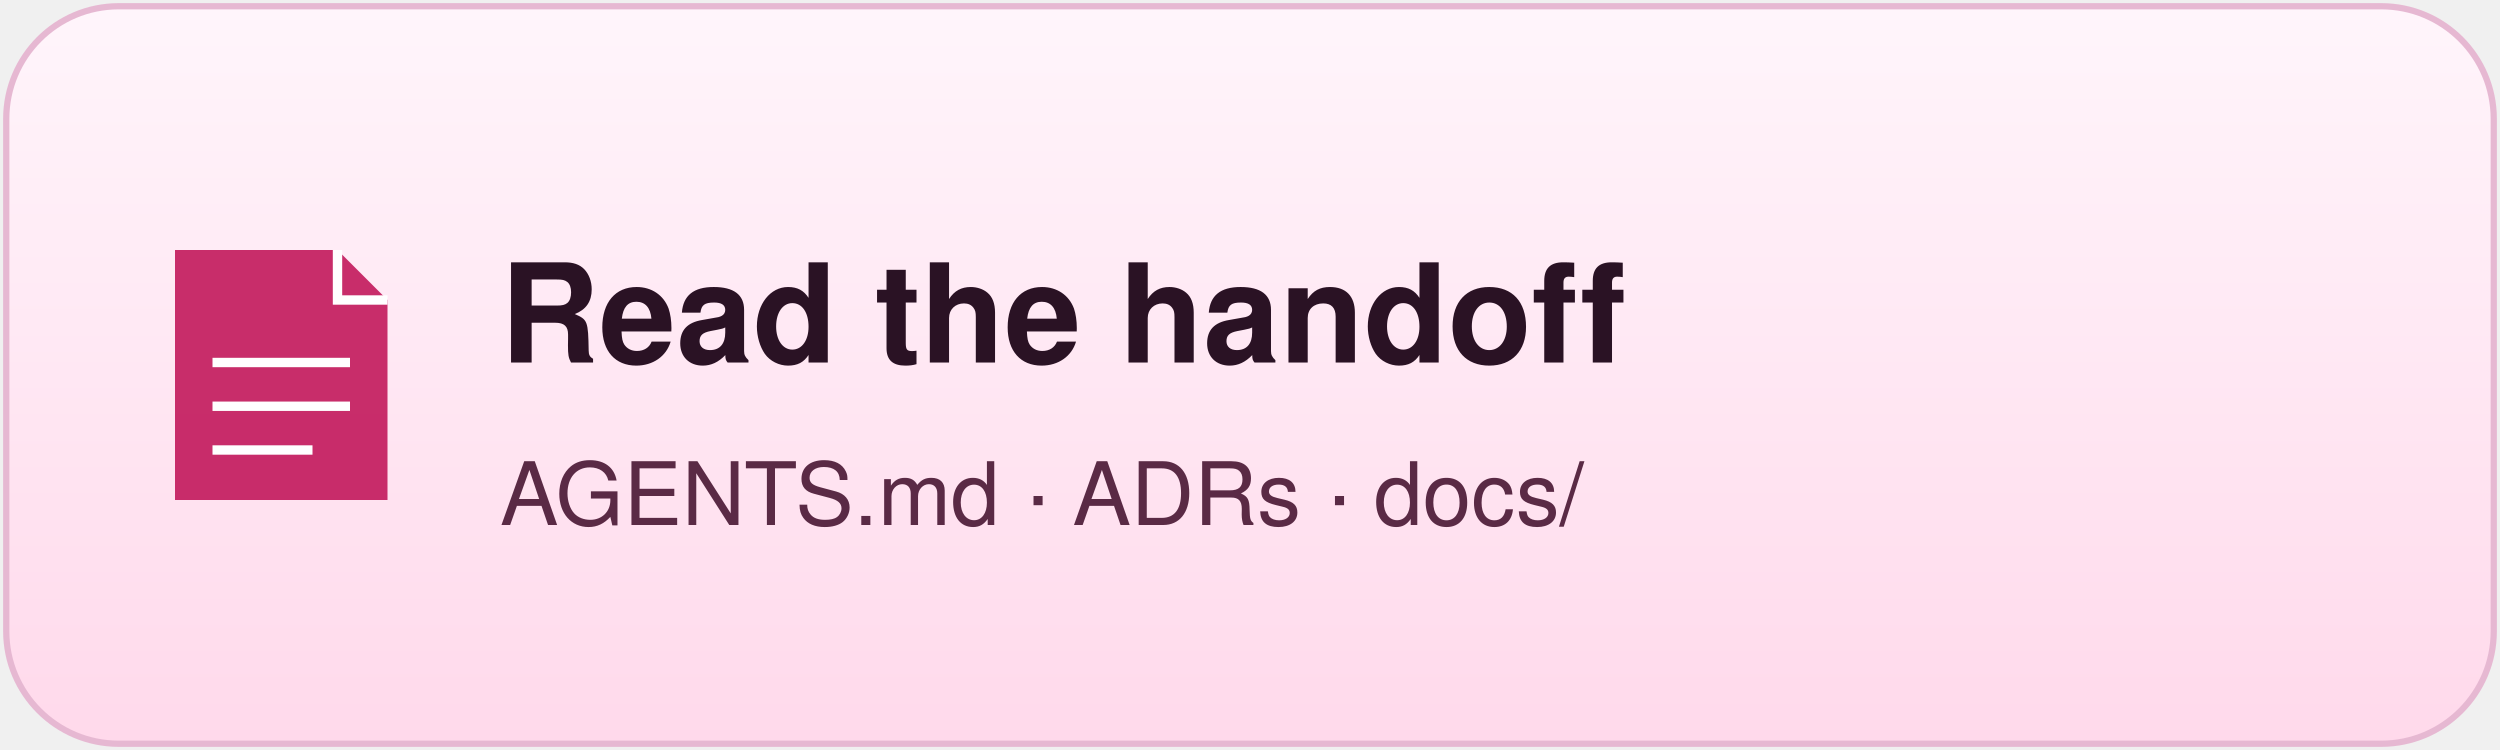
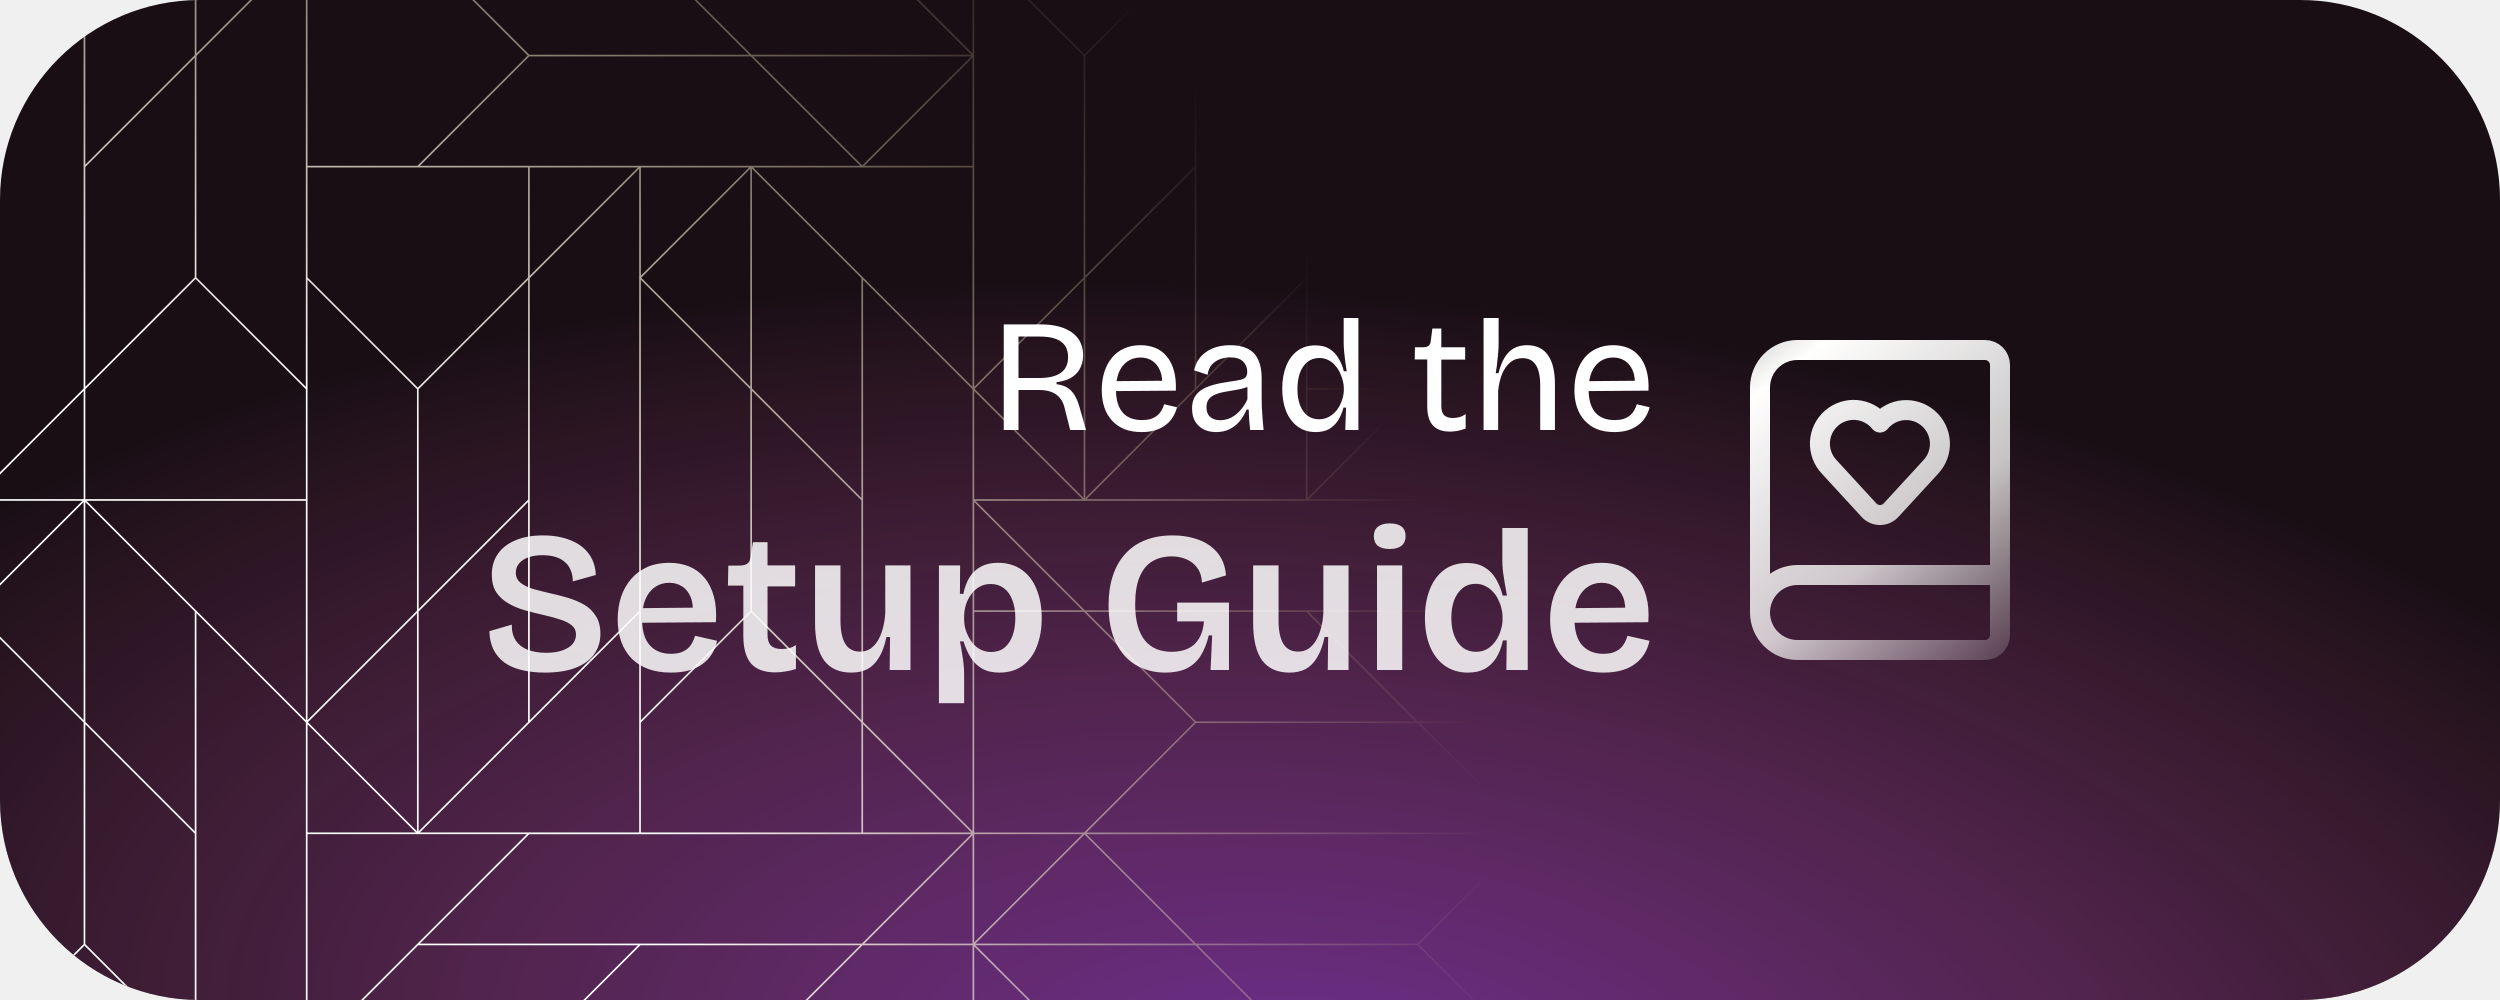
- <svg xmlns="http://www.w3.org/2000/svg" viewBox="0 0 400 120" width="400" height="120">
+ <svg xmlns="http://www.w3.org/2000/svg" width="250" height="100" viewBox="0 0 250 100" fill="none">
+   <g clip-path="url(#clip0_23_26)">
+     <rect width="250" height="100" rx="20" fill="#070708" />
+     <rect width="250" height="100" rx="20" fill="url(#paint0_radial_23_26)" />
+     <path d="M163.918 -50V-16.867L152.974 -27.812V-50H152.773L152.807 -49.966V-27.979L141.863 -38.923V-50H141.696V-38.923L130.752 -27.979V-50H63.918V-38.923L52.974 -27.979V-50H52.773L41.863 -39.09V-50H41.697V-38.923L30.752 -27.979V-50H-36V-16.583H-2.867L-13.812 -5.639H-36V-5.438L-35.966 -5.473H-13.979L-24.923 5.472H-36V5.638H-24.923L-13.979 16.582H-36V16.749H-13.979L-24.923 27.693H-36V27.86H-25.09L-36 38.771V38.972H-13.979L-24.923 49.916H-36V149.999H30.751V127.978L41.695 138.923V149.999H41.861V138.923L52.806 127.978V149.965L52.772 149.999H52.972V127.812L63.917 116.868V150H130.751V138.923L130.785 138.889L130.751 138.855V127.979L141.695 138.923V150H141.861V139.09L152.772 150H152.972V127.979L163.917 138.923V150H164V49.917H130.867L141.811 38.972H163.999V38.772L163.965 38.806H141.978L152.922 27.862H163.999V27.695H152.922L141.978 16.751H163.999V16.584H141.978L152.922 5.64H163.999V5.473H153.089L163.999 -5.437V-5.638H141.978L152.922 -16.582H163.999V-50H163.916H163.918ZM141.779 -38.771L152.807 -27.743V-16.75H130.751V-27.743L141.779 -38.771ZM152.973 -27.577L163.8 -16.75H152.973V-27.577ZM86.258 138.806L75.313 127.862H97.3L108.245 138.806H86.258ZM41.98 116.583L52.924 105.639H75.078L86.022 116.583H41.98ZM19.521 138.806H-2.466L8.479 127.862H30.466L19.521 138.806ZM-24.806 72.257L-13.861 61.312V83.299L-24.806 94.243V72.257ZM-2.868 50.083L-13.695 60.91V50.083H-2.868ZM-2.583 27.743V5.59L8.361 -5.354V38.855L-2.583 49.799V27.812L-2.549 27.778L-2.583 27.743ZM30.466 -27.861H8.48L-2.465 -38.805H19.522L30.466 -27.861ZM75.147 -38.805H97.134L86.189 -27.861H64.203L75.147 -38.805ZM130.634 61.195L141.578 72.139H119.591L108.647 61.195H130.634ZM119.44 72.222L108.412 83.25H97.419V61.194H108.412L119.44 72.222ZM130.586 127.812V138.688L108.648 116.751H130.586V127.744L130.551 127.778L130.586 127.812ZM86.258 116.583L75.231 105.556L86.258 94.528H97.252V116.584L86.258 116.583ZM75.078 105.473H53.092L64.036 94.528H86.023L75.078 105.473ZM-13.742 127.695L-24.687 116.751H19.355L8.411 127.695H-13.742ZM-2.749 94.646V116.583H-24.687L-2.749 94.646ZM64.084 -27.577L74.911 -16.75H64.084V-27.577ZM108.411 -27.694L119.355 -16.75H75.313L86.258 -27.694H108.411ZM130.585 5.59V27.743L119.64 38.688V-5.522L130.585 -16.466V5.521L130.551 5.555L130.585 5.59ZM86.424 94.361L97.251 83.534V94.361H86.424ZM41.98 94.361L52.924 83.417H64.084H97.134L86.189 94.361H41.98ZM19.64 116.583V105.757L30.466 116.583H19.64ZM30.584 116.75V127.577L19.757 116.75H30.584ZM19.473 116.583H-2.583V105.59L8.445 94.562L19.472 105.59L19.473 116.583ZM19.64 5.59L30.584 -5.354V16.583V38.688L19.64 27.743V5.59ZM41.779 -16.549L41.813 -16.583H75.078L86.022 -5.639H41.812L30.868 -16.583H41.744L41.779 -16.549ZM108.53 49.798V27.812L119.474 16.867V38.854L108.53 49.798ZM8.362 94.409L-2.582 105.353V61.311L8.362 72.255V94.409ZM8.245 50.083L-2.582 60.909V50.083H8.245ZM-2.547 61.11L8.363 50.2V72.02L-2.547 61.11ZM30.752 49.916V27.978L41.697 38.922V61.076L30.752 72.02V49.916ZM41.579 -5.64H30.752V-16.467L41.579 -5.64ZM30.752 -5.473H41.746L52.773 5.554L41.746 16.582H30.752V-5.473ZM108.364 27.742L97.419 38.687V5.589L97.454 5.555L97.419 5.521V-5.355L108.364 5.589V27.742ZM108.364 49.798L97.454 38.888L108.364 27.978V49.798ZM97.253 83.132L86.308 72.188V27.978L97.219 38.888L97.253 38.922V49.916V83.132ZM52.926 5.638H75.079L86.023 16.582H75.148L75.114 16.548L75.08 16.582H63.92H41.982L52.926 5.638ZM86.142 49.798L75.198 38.854V16.867L86.142 27.812V49.798ZM52.975 27.812L63.919 16.867V27.742L63.885 27.777L63.919 27.811V49.998V61.075L52.975 72.019V27.81V27.812ZM63.802 16.749L52.975 27.576V16.749H63.802ZM63.919 61.312V83.249H41.981L63.919 61.312ZM64.086 16.749H74.913L64.086 27.576V16.749ZM75.03 16.867V38.687L64.12 27.777L75.03 16.867ZM75.315 16.749H86.19L86.224 16.783L86.258 16.749H97.252V38.687L75.315 16.749ZM86.426 16.582L97.253 5.756V16.582H86.426ZM86.224 16.548L75.314 5.638H97.134L86.224 16.548ZM52.807 16.749V27.742L41.78 38.77L30.752 27.742V16.749H52.807ZM41.863 38.922L52.807 27.978V49.965L41.863 60.909V38.922ZM52.807 50.2V72.187L41.863 83.131V61.144L52.807 50.2ZM41.697 83.131L30.786 72.221L41.697 61.311V83.131ZM41.579 83.248H30.752V72.422L41.579 83.248ZM64.086 49.998V27.977L75.03 38.922V61.075L64.086 72.019V49.998ZM75.197 39.088L86.141 50.032V72.019L75.197 61.075V39.088ZM97.253 -16.585V5.353L75.315 -16.585H97.253ZM97.135 5.471H75.148L64.204 -5.473H86.191L97.135 5.471ZM63.968 -5.473L74.913 5.471H52.926L41.981 -5.473H63.968ZM64.086 72.256L75.113 61.228L86.141 72.256V83.249H64.085L64.086 72.256ZM86.308 72.422L97.135 83.249H86.308V72.422ZM97.419 39.089L108.246 49.916H97.419V39.089ZM119.475 16.631L108.531 27.575V5.588L119.475 -5.356V16.631ZM108.448 5.437L97.42 -5.591V-16.584H119.476V-5.591L108.448 5.437ZM30.586 -5.758L19.76 -16.584H30.586V-5.758ZM19.642 -16.466L30.552 -5.556L19.642 5.354V-16.466ZM8.531 94.409V72.422L19.476 83.367V105.353L8.531 94.409ZM19.476 83.132L8.531 72.188V50.201L19.476 61.145V83.132ZM8.649 50.083H30.586V72.02L8.649 50.083ZM41.746 83.416L41.781 83.45L41.815 83.416H52.69L30.752 105.353V83.416H41.746ZM108.65 49.916L130.587 27.978V49.916H108.65ZM119.643 -5.758V-16.584H130.47L119.643 -5.758ZM75.115 -16.785L64.205 -27.695H86.025L75.115 -16.785ZM19.761 -16.751L30.587 -27.578V-16.751H19.761ZM19.56 -16.785L8.65 -27.695H30.47L19.56 -16.785ZM19.359 -16.584L-2.579 5.353V-16.584H19.359ZM19.476 -16.467V5.52L8.532 16.464V-5.522L19.476 -16.467ZM8.532 16.7L19.476 5.756V27.742L8.532 38.687V16.7ZM19.56 27.894L30.587 38.922V49.915H8.531V38.922L19.56 27.894ZM8.365 49.915H-2.461L8.365 39.088V49.915ZM19.56 116.783L30.47 127.693H8.65L19.56 116.783ZM19.643 105.519V61.311L30.553 72.221L30.587 72.255V83.415V105.519L30.553 105.553L30.587 105.588V116.463L19.643 105.519ZM30.872 105.47L41.816 94.526H63.803L52.859 105.47H30.872ZM52.692 105.637L41.782 116.547L30.872 105.637H52.692ZM97.422 116.581V94.643L119.36 116.581H97.422ZM97.539 94.525H119.526L130.471 105.469H108.484L97.539 94.525ZM97.539 94.358L108.45 83.448L119.36 94.358H97.539ZM97.422 94.241V83.414H108.249L97.422 94.241ZM97.422 61.025V50.198L108.249 61.025H97.422ZM130.585 -38.972H119.758L130.585 -49.799V-38.972ZM130.585 -38.806V-16.75H119.591L108.564 -27.777L119.591 -38.805L130.585 -38.806ZM108.411 -27.862H86.424L97.369 -38.806H119.355L108.411 -27.862ZM30.751 -16.751V-27.578L41.577 -16.751H30.751ZM-2.701 -38.806L8.244 -27.862H-13.743L-24.687 -38.806H-2.701ZM-13.743 -27.695H8.41L19.355 -16.751H-24.687L-13.743 -27.695ZM-2.75 50.201V61.077L-2.784 61.111L-2.75 61.145V94.409L-13.694 105.353V61.144L-2.75 50.201ZM-13.861 83.534V105.521L-24.805 116.465V94.478L-13.861 83.534ZM-24.972 116.465L-35.883 105.556L-24.972 94.646V116.466L-24.972 116.465ZM-13.895 127.778L-24.922 138.805H-35.917V116.749H-24.923L-13.896 127.777L-13.895 127.778ZM-13.742 127.861H8.245L-2.7 138.805H-24.687L-13.742 127.861ZM30.751 105.757L41.578 116.583H30.751V105.757ZM64.085 116.868L74.912 127.694H64.085V116.868ZM64.203 116.75H97.252H108.412L119.356 127.694H75.148L64.203 116.75ZM97.536 127.861H119.523L130.467 138.805H108.48L97.536 127.861ZM130.467 138.972L119.557 149.882L108.647 138.972H130.467ZM141.814 116.583L141.78 116.548L141.746 116.583H119.592L108.648 105.638H152.857L163.802 116.583H141.814ZM130.703 105.472L119.759 94.528H141.746L152.69 105.472H130.703ZM141.746 94.361H119.592L108.648 83.417H152.69L141.746 94.361ZM108.648 83.25L119.592 72.306H141.746L152.69 83.25H108.648ZM141.981 72.306H163.802L152.892 83.216L141.981 72.306ZM141.815 72.139L130.871 61.195H152.857L163.802 72.139H141.815ZM108.481 61.028L97.537 50.084H108.413L108.447 50.118L108.481 50.084H141.746L152.69 61.028H108.481ZM119.524 -38.972H75.314L86.258 -49.917H130.467L119.523 -38.972L119.524 -38.972ZM86.022 -49.917L64.084 -27.979V-49.917H86.022ZM63.917 -27.812L63.883 -27.778L63.917 -27.744V-16.751H41.98L63.917 -38.688V-27.812ZM52.807 -49.799V-27.812L41.862 -16.868V-38.854L52.807 -49.799ZM41.696 -38.688V-16.868L30.786 -27.778L41.696 -38.688ZM30.584 -49.917V-27.979L8.646 -49.917H30.584ZM8.41 -49.917L19.355 -38.972H-24.854L-35.799 -49.917H8.41ZM-25.09 -38.972H-35.917V-49.799L-25.09 -38.972ZM-35.917 -38.806H-24.923L-13.896 -27.778L-24.923 -16.751H-35.917V-38.806ZM-2.75 -16.466V-5.639H-13.576L-2.75 -16.466ZM-13.743 -5.473H-2.75V16.583H-13.743L-13.777 16.549L-24.771 5.556L-13.743 -5.473ZM-2.75 16.75V27.577L-13.576 16.75H-2.75ZM-13.777 16.784L-2.867 27.694H-24.687L-13.777 16.784ZM-35.799 38.806L-24.855 27.862H-2.868L-13.812 38.806H-35.799ZM-2.75 27.979V49.917H-24.687L-2.75 27.979ZM-13.861 50.083V61.077L-24.888 72.104L-35.917 61.077V50.083H-13.861ZM-35.917 61.312L-24.972 72.257V94.41L-35.917 105.354V61.312ZM-25.09 116.583H-35.917V105.757L-25.09 116.583ZM-35.917 138.973H-25.09L-35.917 149.799V138.973ZM-24.854 138.973H19.355L8.41 149.917H-35.799L-24.854 138.973ZM8.646 149.917L30.584 127.979V149.917H8.646ZM41.779 138.771L30.786 127.778L30.751 127.743V116.75H41.745L41.779 116.784L41.813 116.75H52.807V127.743L41.779 138.771ZM52.973 116.75H63.8L52.973 127.577V116.75ZM64.084 127.861H75.078L86.105 138.888L75.078 149.916H64.084V127.861ZM75.313 149.917L86.258 138.973H108.411L119.355 149.917H75.313ZM119.758 149.917L130.585 139.09V149.917H119.758ZM130.751 116.75H141.578L130.751 127.577V116.75ZM130.786 127.778L141.696 116.868V138.688L130.786 127.778ZM152.807 149.798L141.862 138.854V116.868L152.807 127.812V149.798ZM163.917 138.688L141.98 116.75H163.917V138.688ZM163.917 116.466L153.091 105.639H163.917V116.466ZM152.924 105.473L141.896 94.445L152.924 83.418H163.917V105.473L152.924 105.473ZM163.917 83.25H153.091L163.917 72.423V83.25ZM141.98 50.083H163.917V72.021L141.98 50.083ZM130.751 49.798V38.972H141.577L130.751 49.798ZM141.744 38.805H130.751V16.749H141.744L141.778 16.783L152.772 27.777L141.744 38.805ZM130.751 16.582V5.756L141.577 16.582H130.751ZM141.778 16.548L130.868 5.638H152.688L141.778 16.548ZM163.799 -5.473L152.855 5.472H130.868L141.812 -5.473H163.799ZM130.75 5.354V-16.583H152.687L130.75 5.354Z" fill="url(#paint1_radial_23_26)" />
+     <path d="M100.376 43V32.44H104.056C104.589 32.44 105.075 32.483 105.512 32.568C105.96 32.653 106.355 32.781 106.696 32.952C107.048 33.123 107.341 33.331 107.576 33.576C107.821 33.821 108.003 34.109 108.12 34.44C108.248 34.76 108.312 35.117 108.312 35.512C108.312 35.885 108.253 36.227 108.136 36.536C108.029 36.845 107.864 37.117 107.64 37.352C107.416 37.587 107.139 37.779 106.808 37.928C106.477 38.067 106.093 38.163 105.656 38.216V38.424C106.04 38.467 106.376 38.568 106.664 38.728C106.952 38.888 107.197 39.123 107.4 39.432C107.603 39.731 107.779 40.131 107.928 40.632L108.6 43H107.016L106.472 40.84C106.376 40.403 106.211 40.051 105.976 39.784C105.752 39.517 105.469 39.32 105.128 39.192C104.787 39.064 104.387 39 103.928 39H101.848V43H100.376ZM101.848 37.8H103.928C104.877 37.8 105.592 37.629 106.072 37.288C106.563 36.947 106.808 36.424 106.808 35.72C106.808 35.016 106.573 34.499 106.104 34.168C105.645 33.827 104.931 33.656 103.96 33.656H101.848V37.8ZM114.175 43.208C113.525 43.208 112.949 43.112 112.447 42.92C111.957 42.717 111.541 42.429 111.199 42.056C110.858 41.683 110.602 41.24 110.431 40.728C110.261 40.216 110.175 39.64 110.175 39C110.175 38.349 110.261 37.752 110.431 37.208C110.602 36.664 110.853 36.189 111.183 35.784C111.514 35.379 111.919 35.069 112.399 34.856C112.879 34.632 113.429 34.52 114.047 34.52C114.591 34.52 115.087 34.611 115.535 34.792C115.983 34.973 116.362 35.256 116.671 35.64C116.991 36.013 117.231 36.488 117.391 37.064C117.551 37.629 117.615 38.296 117.583 39.064L111.087 39.112V38.12L116.703 38.072L116.207 38.744C116.261 38.072 116.197 37.517 116.015 37.08C115.834 36.643 115.573 36.312 115.231 36.088C114.901 35.864 114.506 35.752 114.047 35.752C113.557 35.752 113.125 35.88 112.751 36.136C112.378 36.392 112.09 36.76 111.887 37.24C111.695 37.72 111.599 38.301 111.599 38.984C111.599 39.965 111.818 40.717 112.255 41.24C112.693 41.752 113.343 42.008 114.207 42.008C114.538 42.008 114.826 41.971 115.071 41.896C115.327 41.811 115.541 41.699 115.711 41.56C115.893 41.411 116.037 41.24 116.143 41.048C116.261 40.856 116.351 40.648 116.415 40.424L117.695 40.728C117.599 41.112 117.45 41.459 117.247 41.768C117.055 42.067 116.81 42.323 116.511 42.536C116.223 42.749 115.887 42.915 115.503 43.032C115.119 43.149 114.677 43.208 114.175 43.208ZM121.606 43.208C121.158 43.208 120.752 43.123 120.39 42.952C120.027 42.771 119.739 42.509 119.526 42.168C119.312 41.816 119.206 41.373 119.206 40.84C119.206 40.445 119.275 40.099 119.414 39.8C119.563 39.501 119.787 39.245 120.086 39.032C120.395 38.819 120.789 38.643 121.27 38.504C121.75 38.365 122.336 38.248 123.03 38.152C123.424 38.099 123.744 38.045 123.99 37.992C124.246 37.939 124.432 37.853 124.55 37.736C124.667 37.608 124.726 37.421 124.726 37.176C124.726 36.771 124.587 36.429 124.31 36.152C124.032 35.875 123.595 35.736 122.998 35.736C122.688 35.736 122.374 35.789 122.054 35.896C121.734 36.003 121.451 36.184 121.206 36.44C120.971 36.685 120.822 37.032 120.758 37.48L119.414 37.032C119.499 36.648 119.638 36.301 119.83 35.992C120.032 35.683 120.288 35.421 120.598 35.208C120.907 34.984 121.264 34.813 121.67 34.696C122.086 34.579 122.544 34.52 123.046 34.52C123.739 34.52 124.315 34.637 124.774 34.872C125.243 35.107 125.59 35.469 125.814 35.96C126.048 36.44 126.166 37.059 126.166 37.816V39.656C126.166 39.987 126.171 40.349 126.182 40.744C126.203 41.128 126.23 41.517 126.262 41.912C126.294 42.296 126.326 42.659 126.358 43H125.014C124.982 42.659 124.95 42.317 124.918 41.976C124.896 41.635 124.88 41.293 124.87 40.952H124.662C124.502 41.347 124.288 41.715 124.022 42.056C123.755 42.397 123.419 42.675 123.014 42.888C122.619 43.101 122.15 43.208 121.606 43.208ZM122.038 42.024C122.272 42.024 122.507 41.987 122.742 41.912C122.987 41.837 123.227 41.715 123.462 41.544C123.707 41.373 123.936 41.155 124.15 40.888C124.374 40.621 124.571 40.301 124.742 39.928V38.328L125.158 38.408C124.987 38.579 124.758 38.707 124.47 38.792C124.192 38.877 123.883 38.947 123.542 39C123.2 39.053 122.859 39.112 122.518 39.176C122.176 39.229 121.862 39.315 121.574 39.432C121.296 39.539 121.072 39.693 120.902 39.896C120.731 40.099 120.646 40.376 120.646 40.728C120.646 41.155 120.774 41.48 121.03 41.704C121.286 41.917 121.622 42.024 122.038 42.024ZM131.567 43.208C130.863 43.208 130.26 43.021 129.759 42.648C129.257 42.275 128.873 41.763 128.607 41.112C128.351 40.461 128.223 39.715 128.223 38.872C128.223 38.029 128.351 37.283 128.607 36.632C128.863 35.981 129.236 35.469 129.727 35.096C130.217 34.723 130.82 34.536 131.535 34.536C132.121 34.536 132.601 34.659 132.975 34.904C133.348 35.149 133.647 35.469 133.871 35.864C134.105 36.248 134.276 36.669 134.383 37.128H134.671C134.617 36.819 134.569 36.499 134.527 36.168C134.484 35.827 134.447 35.496 134.415 35.176C134.383 34.845 134.367 34.552 134.367 34.296V31.8H135.839V38.92V43H134.527L134.607 40.76H134.351C134.223 41.24 134.041 41.667 133.807 42.04C133.572 42.403 133.273 42.691 132.911 42.904C132.548 43.107 132.1 43.208 131.567 43.208ZM131.903 41.928C132.287 41.928 132.633 41.837 132.943 41.656C133.252 41.475 133.513 41.24 133.727 40.952C133.94 40.653 134.1 40.333 134.207 39.992C134.324 39.651 134.383 39.32 134.383 39V38.808C134.383 38.584 134.351 38.344 134.287 38.088C134.223 37.821 134.127 37.555 133.999 37.288C133.881 37.021 133.721 36.776 133.519 36.552C133.327 36.317 133.097 36.136 132.831 36.008C132.564 35.869 132.265 35.8 131.935 35.8C131.455 35.8 131.049 35.939 130.719 36.216C130.399 36.483 130.153 36.851 129.983 37.32C129.823 37.789 129.743 38.317 129.743 38.904C129.743 39.512 129.828 40.045 129.999 40.504C130.169 40.952 130.415 41.304 130.735 41.56C131.065 41.805 131.455 41.928 131.903 41.928ZM144.996 43.16C144.228 43.16 143.658 42.952 143.284 42.536C142.911 42.12 142.724 41.485 142.724 40.632V35.944H141.476L141.492 34.728H142.276C142.543 34.728 142.735 34.68 142.852 34.584C142.98 34.488 143.055 34.328 143.076 34.104L143.236 32.856H144.132V34.728H146.516V35.96H144.132V40.6C144.132 41.027 144.228 41.336 144.42 41.528C144.623 41.709 144.911 41.8 145.284 41.8C145.487 41.8 145.695 41.773 145.908 41.72C146.132 41.667 146.351 41.56 146.564 41.4V42.856C146.255 42.973 145.967 43.053 145.7 43.096C145.444 43.139 145.21 43.16 144.996 43.16ZM148.358 43V37.976V31.8H149.862V34.376C149.862 34.611 149.851 34.851 149.83 35.096C149.819 35.331 149.798 35.571 149.766 35.816C149.744 36.061 149.718 36.312 149.686 36.568C149.654 36.813 149.616 37.064 149.574 37.32H149.846C150.006 36.691 150.208 36.173 150.454 35.768C150.699 35.352 151.003 35.043 151.366 34.84C151.739 34.627 152.182 34.52 152.694 34.52C153.632 34.52 154.331 34.851 154.79 35.512C155.259 36.163 155.494 37.139 155.494 38.44V43H154.022V38.584C154.022 37.624 153.872 36.925 153.574 36.488C153.286 36.04 152.848 35.816 152.262 35.816C151.771 35.816 151.355 35.96 151.014 36.248C150.672 36.536 150.4 36.925 150.198 37.416C150.006 37.907 149.878 38.467 149.814 39.096V43H148.358ZM161.441 43.208C160.79 43.208 160.214 43.112 159.713 42.92C159.222 42.717 158.806 42.429 158.465 42.056C158.124 41.683 157.868 41.24 157.697 40.728C157.526 40.216 157.441 39.64 157.441 39C157.441 38.349 157.526 37.752 157.697 37.208C157.868 36.664 158.118 36.189 158.449 35.784C158.78 35.379 159.185 35.069 159.665 34.856C160.145 34.632 160.694 34.52 161.313 34.52C161.857 34.52 162.353 34.611 162.801 34.792C163.249 34.973 163.628 35.256 163.937 35.64C164.257 36.013 164.497 36.488 164.657 37.064C164.817 37.629 164.881 38.296 164.849 39.064L158.353 39.112V38.12L163.969 38.072L163.473 38.744C163.526 38.072 163.462 37.517 163.281 37.08C163.1 36.643 162.838 36.312 162.497 36.088C162.166 35.864 161.772 35.752 161.313 35.752C160.822 35.752 160.39 35.88 160.017 36.136C159.644 36.392 159.356 36.76 159.153 37.24C158.961 37.72 158.865 38.301 158.865 38.984C158.865 39.965 159.084 40.717 159.521 41.24C159.958 41.752 160.609 42.008 161.473 42.008C161.804 42.008 162.092 41.971 162.337 41.896C162.593 41.811 162.806 41.699 162.977 41.56C163.158 41.411 163.302 41.24 163.409 41.048C163.526 40.856 163.617 40.648 163.681 40.424L164.961 40.728C164.865 41.112 164.716 41.459 164.513 41.768C164.321 42.067 164.076 42.323 163.777 42.536C163.489 42.749 163.153 42.915 162.769 43.032C162.385 43.149 161.942 43.208 161.441 43.208Z" fill="white" />
+     <path d="M54.48 67.26C53.613 67.26 52.84 67.173 52.16 67C51.48 66.84 50.9 66.587 50.42 66.24C49.953 65.88 49.593 65.447 49.34 64.94C49.087 64.42 48.953 63.813 48.94 63.12L51.18 62.46C51.167 63.1 51.3 63.633 51.58 64.06C51.86 64.473 52.26 64.78 52.78 64.98C53.313 65.18 53.92 65.28 54.6 65.28C55.253 65.28 55.8 65.2 56.24 65.04C56.693 64.88 57.033 64.667 57.26 64.4C57.487 64.12 57.6 63.807 57.6 63.46C57.6 63.073 57.46 62.767 57.18 62.54C56.9 62.3 56.52 62.107 56.04 61.96C55.573 61.8 55.04 61.653 54.44 61.52C53.787 61.373 53.147 61.213 52.52 61.04C51.907 60.867 51.347 60.633 50.84 60.34C50.333 60.047 49.927 59.673 49.62 59.22C49.327 58.753 49.18 58.167 49.18 57.46C49.18 56.66 49.38 55.973 49.78 55.4C50.18 54.813 50.76 54.36 51.52 54.04C52.293 53.707 53.213 53.54 54.28 53.54C55.333 53.54 56.253 53.7 57.04 54.02C57.827 54.327 58.44 54.78 58.88 55.38C59.32 55.98 59.553 56.687 59.58 57.5L57.28 58.14C57.28 57.7 57.207 57.32 57.06 57C56.927 56.667 56.727 56.393 56.46 56.18C56.193 55.953 55.873 55.787 55.5 55.68C55.14 55.573 54.727 55.52 54.26 55.52C53.713 55.52 53.233 55.593 52.82 55.74C52.42 55.887 52.113 56.093 51.9 56.36C51.687 56.613 51.58 56.913 51.58 57.26C51.58 57.687 51.74 58.027 52.06 58.28C52.38 58.533 52.8 58.74 53.32 58.9C53.853 59.047 54.433 59.193 55.06 59.34C55.633 59.46 56.207 59.607 56.78 59.78C57.367 59.953 57.907 60.18 58.4 60.46C58.893 60.74 59.287 61.12 59.58 61.6C59.887 62.067 60.04 62.66 60.04 63.38C60.04 64.153 59.833 64.833 59.42 65.42C59.007 66.007 58.387 66.46 57.56 66.78C56.733 67.1 55.707 67.26 54.48 67.26ZM67.089 67.26C66.249 67.26 65.496 67.14 64.829 66.9C64.176 66.66 63.623 66.313 63.169 65.86C62.716 65.393 62.369 64.833 62.129 64.18C61.889 63.527 61.769 62.787 61.769 61.96C61.769 61.133 61.883 60.373 62.109 59.68C62.349 58.987 62.689 58.387 63.129 57.88C63.569 57.373 64.103 56.98 64.729 56.7C65.369 56.42 66.096 56.28 66.909 56.28C67.669 56.28 68.349 56.407 68.949 56.66C69.549 56.913 70.056 57.293 70.469 57.8C70.883 58.293 71.189 58.913 71.389 59.66C71.589 60.393 71.656 61.247 71.589 62.22L63.409 62.28V60.82L70.129 60.76L69.249 61.58C69.329 60.82 69.269 60.2 69.069 59.72C68.869 59.227 68.583 58.867 68.209 58.64C67.836 58.4 67.409 58.28 66.929 58.28C66.383 58.28 65.903 58.427 65.489 58.72C65.076 59 64.756 59.413 64.529 59.96C64.316 60.493 64.209 61.147 64.209 61.92C64.209 63.08 64.463 63.947 64.969 64.52C65.489 65.093 66.196 65.38 67.089 65.38C67.489 65.38 67.823 65.333 68.089 65.24C68.369 65.133 68.603 65 68.789 64.84C68.976 64.667 69.123 64.473 69.229 64.26C69.349 64.047 69.443 63.82 69.509 63.58L71.709 64.08C71.603 64.573 71.429 65.013 71.189 65.4C70.949 65.787 70.636 66.12 70.249 66.4C69.876 66.68 69.429 66.893 68.909 67.04C68.389 67.187 67.783 67.26 67.089 67.26ZM77.553 67.24C76.446 67.24 75.633 66.947 75.113 66.36C74.593 65.76 74.333 64.833 74.333 63.58V58.56H72.793L72.833 56.56H73.853C74.239 56.56 74.526 56.5 74.713 56.38C74.899 56.26 75.013 56.047 75.053 55.74L75.293 54.22H76.753V56.54H79.513V58.64H76.753V63.48C76.753 63.973 76.866 64.333 77.093 64.56C77.333 64.787 77.686 64.9 78.153 64.9C78.406 64.9 78.653 64.873 78.893 64.82C79.146 64.753 79.379 64.647 79.593 64.5V66.9C79.179 67.033 78.799 67.12 78.453 67.16C78.119 67.213 77.819 67.24 77.553 67.24ZM85.126 67.26C83.926 67.26 83.019 66.853 82.406 66.04C81.806 65.213 81.506 63.967 81.506 62.3V56.54H84.046V62.02C84.046 63.073 84.206 63.86 84.526 64.38C84.846 64.9 85.339 65.16 86.006 65.16C86.393 65.16 86.733 65.067 87.026 64.88C87.319 64.68 87.573 64.407 87.786 64.06C87.999 63.7 88.166 63.287 88.286 62.82C88.419 62.353 88.499 61.84 88.526 61.28V56.54H91.046V62.7V67H88.966L89.006 63.7H88.646C88.473 64.54 88.226 65.22 87.906 65.74C87.599 66.26 87.219 66.647 86.766 66.9C86.313 67.14 85.766 67.26 85.126 67.26ZM93.893 70.32V61.84V56.54H96.013L95.993 59.38L96.333 59.4C96.466 58.733 96.679 58.167 96.973 57.7C97.279 57.233 97.666 56.88 98.133 56.64C98.599 56.4 99.153 56.28 99.793 56.28C100.726 56.28 101.519 56.513 102.173 56.98C102.826 57.433 103.319 58.08 103.653 58.92C103.999 59.747 104.173 60.713 104.173 61.82C104.173 62.86 104.013 63.793 103.693 64.62C103.386 65.433 102.913 66.08 102.273 66.56C101.646 67.027 100.866 67.26 99.933 67.26C99.253 67.26 98.679 67.127 98.213 66.86C97.746 66.593 97.366 66.227 97.073 65.76C96.779 65.293 96.539 64.753 96.353 64.14H95.993C96.073 64.5 96.139 64.873 96.193 65.26C96.259 65.633 96.313 66.007 96.353 66.38C96.393 66.74 96.413 67.087 96.413 67.42V70.32H93.893ZM99.113 65.2C99.633 65.2 100.073 65.06 100.433 64.78C100.793 64.487 101.066 64.087 101.253 63.58C101.439 63.06 101.533 62.467 101.533 61.8C101.533 61.107 101.433 60.507 101.233 60C101.046 59.493 100.766 59.1 100.393 58.82C100.019 58.54 99.579 58.4 99.073 58.4C98.633 58.4 98.246 58.5 97.913 58.7C97.579 58.9 97.299 59.167 97.073 59.5C96.846 59.82 96.679 60.167 96.573 60.54C96.466 60.913 96.413 61.28 96.413 61.64V61.98C96.413 62.247 96.446 62.527 96.513 62.82C96.593 63.1 96.706 63.387 96.853 63.68C96.999 63.96 97.179 64.22 97.393 64.46C97.606 64.687 97.859 64.867 98.153 65C98.446 65.133 98.766 65.2 99.113 65.2ZM116.537 67.26C115.457 67.26 114.484 67.013 113.617 66.52C112.764 66.027 112.09 65.28 111.597 64.28C111.104 63.28 110.857 62.027 110.857 60.52C110.857 59.427 110.997 58.453 111.277 57.6C111.557 56.733 111.97 56 112.517 55.4C113.064 54.787 113.73 54.327 114.517 54.02C115.304 53.7 116.217 53.54 117.257 53.54C118.044 53.54 118.75 53.633 119.377 53.82C120.017 53.993 120.57 54.253 121.037 54.6C121.504 54.947 121.87 55.367 122.137 55.86C122.404 56.353 122.557 56.913 122.597 57.54L120.197 58.26C120.17 57.66 120.01 57.167 119.717 56.78C119.437 56.393 119.07 56.107 118.617 55.92C118.177 55.733 117.697 55.64 117.177 55.64C116.417 55.64 115.764 55.807 115.217 56.14C114.67 56.473 114.25 56.993 113.957 57.7C113.664 58.407 113.517 59.313 113.517 60.42C113.517 61.26 113.604 61.987 113.777 62.6C113.95 63.2 114.197 63.693 114.517 64.08C114.837 64.453 115.224 64.733 115.677 64.92C116.13 65.093 116.63 65.18 117.177 65.18C117.804 65.18 118.344 65.073 118.797 64.86C119.264 64.647 119.63 64.313 119.897 63.86C120.177 63.407 120.344 62.833 120.397 62.14H117.717V60.26H122.897V62.54V67H121.057L121.217 63.54H120.877C120.677 64.367 120.397 65.06 120.037 65.62C119.677 66.167 119.21 66.58 118.637 66.86C118.064 67.127 117.364 67.26 116.537 67.26ZM128.935 67.26C127.735 67.26 126.828 66.853 126.215 66.04C125.615 65.213 125.315 63.967 125.315 62.3V56.54H127.855V62.02C127.855 63.073 128.015 63.86 128.335 64.38C128.655 64.9 129.148 65.16 129.815 65.16C130.201 65.16 130.541 65.067 130.835 64.88C131.128 64.68 131.381 64.407 131.595 64.06C131.808 63.7 131.975 63.287 132.095 62.82C132.228 62.353 132.308 61.84 132.335 61.28V56.54H134.855V62.7V67H132.775L132.815 63.7H132.455C132.281 64.54 132.035 65.22 131.715 65.74C131.408 66.26 131.028 66.647 130.575 66.9C130.121 67.14 129.575 67.26 128.935 67.26ZM137.701 67V56.54H140.221V67H137.701ZM138.961 54.9C138.455 54.9 138.061 54.793 137.781 54.58C137.515 54.353 137.381 54.033 137.381 53.62C137.381 53.207 137.515 52.893 137.781 52.68C138.061 52.453 138.455 52.34 138.961 52.34C139.495 52.34 139.895 52.447 140.161 52.66C140.428 52.873 140.561 53.193 140.561 53.62C140.561 54.033 140.421 54.353 140.141 54.58C139.875 54.793 139.481 54.9 138.961 54.9ZM146.793 67.26C145.913 67.26 145.146 67.033 144.493 66.58C143.853 66.127 143.359 65.493 143.013 64.68C142.666 63.853 142.493 62.88 142.493 61.76C142.493 60.707 142.653 59.773 142.973 58.96C143.293 58.133 143.759 57.487 144.373 57.02C144.999 56.54 145.773 56.3 146.693 56.3C147.399 56.3 147.979 56.44 148.433 56.72C148.899 56.987 149.279 57.367 149.573 57.86C149.866 58.34 150.099 58.907 150.273 59.56H150.693C150.613 59.147 150.539 58.733 150.473 58.32C150.406 57.907 150.346 57.513 150.293 57.14C150.253 56.753 150.233 56.407 150.233 56.1V52.8H152.773V61.86V67H150.633L150.673 64.04H150.293C150.146 64.733 149.919 65.32 149.613 65.8C149.306 66.28 148.919 66.647 148.453 66.9C147.999 67.14 147.446 67.26 146.793 67.26ZM147.593 65.18C148.033 65.18 148.419 65.08 148.753 64.88C149.086 64.667 149.359 64.4 149.573 64.08C149.799 63.76 149.966 63.413 150.073 63.04C150.193 62.653 150.253 62.293 150.253 61.96V61.62C150.253 61.367 150.213 61.093 150.133 60.8C150.066 60.507 149.959 60.22 149.813 59.94C149.679 59.647 149.499 59.387 149.273 59.16C149.059 58.92 148.806 58.733 148.513 58.6C148.233 58.453 147.919 58.38 147.573 58.38C147.053 58.38 146.613 58.527 146.253 58.82C145.893 59.113 145.613 59.513 145.413 60.02C145.226 60.527 145.133 61.12 145.133 61.8C145.133 62.48 145.233 63.073 145.433 63.58C145.633 64.087 145.913 64.48 146.273 64.76C146.646 65.04 147.086 65.18 147.593 65.18ZM160.331 67.26C159.491 67.26 158.738 67.14 158.071 66.9C157.418 66.66 156.865 66.313 156.411 65.86C155.958 65.393 155.611 64.833 155.371 64.18C155.131 63.527 155.011 62.787 155.011 61.96C155.011 61.133 155.125 60.373 155.351 59.68C155.591 58.987 155.931 58.387 156.371 57.88C156.811 57.373 157.345 56.98 157.971 56.7C158.611 56.42 159.338 56.28 160.151 56.28C160.911 56.28 161.591 56.407 162.191 56.66C162.791 56.913 163.298 57.293 163.711 57.8C164.125 58.293 164.431 58.913 164.631 59.66C164.831 60.393 164.898 61.247 164.831 62.22L156.651 62.28V60.82L163.371 60.76L162.491 61.58C162.571 60.82 162.511 60.2 162.311 59.72C162.111 59.227 161.825 58.867 161.451 58.64C161.078 58.4 160.651 58.28 160.171 58.28C159.625 58.28 159.145 58.427 158.731 58.72C158.318 59 157.998 59.413 157.771 59.96C157.558 60.493 157.451 61.147 157.451 61.92C157.451 63.08 157.705 63.947 158.211 64.52C158.731 65.093 159.438 65.38 160.331 65.38C160.731 65.38 161.065 65.333 161.331 65.24C161.611 65.133 161.845 65 162.031 64.84C162.218 64.667 162.365 64.473 162.471 64.26C162.591 64.047 162.685 63.82 162.751 63.58L164.951 64.08C164.845 64.573 164.671 65.013 164.431 65.4C164.191 65.787 163.878 66.12 163.491 66.4C163.118 66.68 162.671 66.893 162.151 67.04C161.631 67.187 161.025 67.26 160.331 67.26Z" fill="#FEFEFE" fill-opacity="0.85" />
+     <path d="M176 61.25V38.75C176 37.755 176.395 36.802 177.098 36.098C177.802 35.395 178.755 35 179.75 35H198.5C198.898 35 199.279 35.158 199.561 35.439C199.842 35.721 200 36.102 200 36.5V57.5M176 61.25C176 62.245 176.395 63.198 177.098 63.902C177.802 64.605 178.755 65 179.75 65H198.5C198.898 65 199.279 64.842 199.561 64.561C199.842 64.279 200 63.898 200 63.5V57.5M176 61.25C176 60.255 176.395 59.302 177.098 58.598C177.802 57.895 178.755 57.5 179.75 57.5H200M182.93 46.7C182.614 46.371 182.369 45.981 182.208 45.555C182.047 45.128 181.974 44.674 181.994 44.218C182.014 43.763 182.125 43.316 182.322 42.905C182.519 42.494 182.798 42.127 183.141 41.826C183.483 41.526 183.883 41.298 184.317 41.156C184.75 41.014 185.208 40.962 185.662 41.002C186.116 41.042 186.557 41.173 186.959 41.389C187.361 41.604 187.715 41.898 188 42.254C188.286 41.902 188.641 41.611 189.042 41.399C189.443 41.187 189.883 41.058 190.336 41.02C190.788 40.982 191.243 41.036 191.674 41.178C192.105 41.32 192.503 41.547 192.844 41.847C193.186 42.146 193.463 42.511 193.66 42.92C193.856 43.329 193.969 43.773 193.99 44.227C194.011 44.68 193.94 45.133 193.782 45.559C193.624 45.984 193.382 46.373 193.07 46.703L189.131 50.987C188.99 51.149 188.817 51.279 188.622 51.367C188.427 51.456 188.215 51.502 188.001 51.502C187.786 51.502 187.575 51.456 187.38 51.367C187.185 51.279 187.011 51.149 186.87 50.987L182.93 46.7Z" stroke="url(#paint2_linear_23_26)" stroke-width="2" stroke-linecap="round" stroke-linejoin="round" />
+   </g>
  <defs>
-     <linearGradient id="docs" x1="0" y1="0" x2="0" y2="1">
-       <stop offset="0" stop-color="#fff5fb" />
-       <stop offset="1" stop-color="#ffd9eb" />
+     <radialGradient id="paint0_radial_23_26" cx="0" cy="0" r="1" gradientTransform="matrix(-15.5 -80 164.761 4.88662 130.5 108.5)" gradientUnits="userSpaceOnUse">
+       <stop stop-color="#7D34A7" stop-opacity="0.85" />
+       <stop offset="1" stop-color="#C7548D" stop-opacity="0.1" />
+     </radialGradient>
+     <radialGradient id="paint1_radial_23_26" cx="0" cy="0" r="1" gradientUnits="userSpaceOnUse" gradientTransform="translate(5 97) rotate(-41.9285) scale(145.165 145.164)">
+       <stop stop-color="white" stop-opacity="0.996" />
+       <stop offset="0.21" stop-color="white" />
+       <stop offset="0.43" stop-color="white" />
+       <stop offset="1" stop-color="#F2E1A4" stop-opacity="0" />
+     </radialGradient>
+     <linearGradient id="paint2_linear_23_26" x1="176" y1="34" x2="201" y2="66" gradientUnits="userSpaceOnUse">
+       <stop stop-color="#FFFFFE" stop-opacity="0.85" />
+       <stop offset="0.1" stop-color="#FFFFFE" />
+       <stop offset="0.6" stop-color="#FFFFFE" stop-opacity="0.75" />
+       <stop offset="1" stop-color="#FFFFFE" stop-opacity="0.15" />
    </linearGradient>
+     <clipPath id="clip0_23_26">
+       <rect width="250" height="100" rx="20" fill="white" />
+     </clipPath>
  </defs>
-   <rect x="1" y="1" width="398" height="118" rx="18" fill="url(#docs)" stroke="#e6b8d2" stroke-width="1" />
-   <g transform="translate(28,40)">
-     <path d="M0 0 L26 0 L34 8 L34 40 L0 40 Z" fill="#c2185b" opacity="0.9" />
-     <path d="M26 0 L26 8 L34 8" fill="none" stroke="#fff" stroke-width="1.5" />
-     <line x1="6" y1="18" x2="28" y2="18" stroke="#fff" stroke-width="1.5" />
-     <line x1="6" y1="25" x2="28" y2="25" stroke="#fff" stroke-width="1.5" />
-     <line x1="6" y1="32" x2="22" y2="32" stroke="#fff" stroke-width="1.5" />
-   </g>
-   <text x="80" y="58" font-family="ui-sans-serif, system-ui, -apple-system, Segoe UI, Helvetica, Arial, sans-serif" font-size="22" font-weight="600" fill="#2a1224">Read the handoff</text>
-   <text x="80" y="84" font-family="ui-sans-serif, system-ui, -apple-system, Segoe UI, Helvetica, Arial, sans-serif" font-size="14" font-weight="500" fill="#5a2a45">AGENTS.md · ADRs · docs/</text>
</svg>
